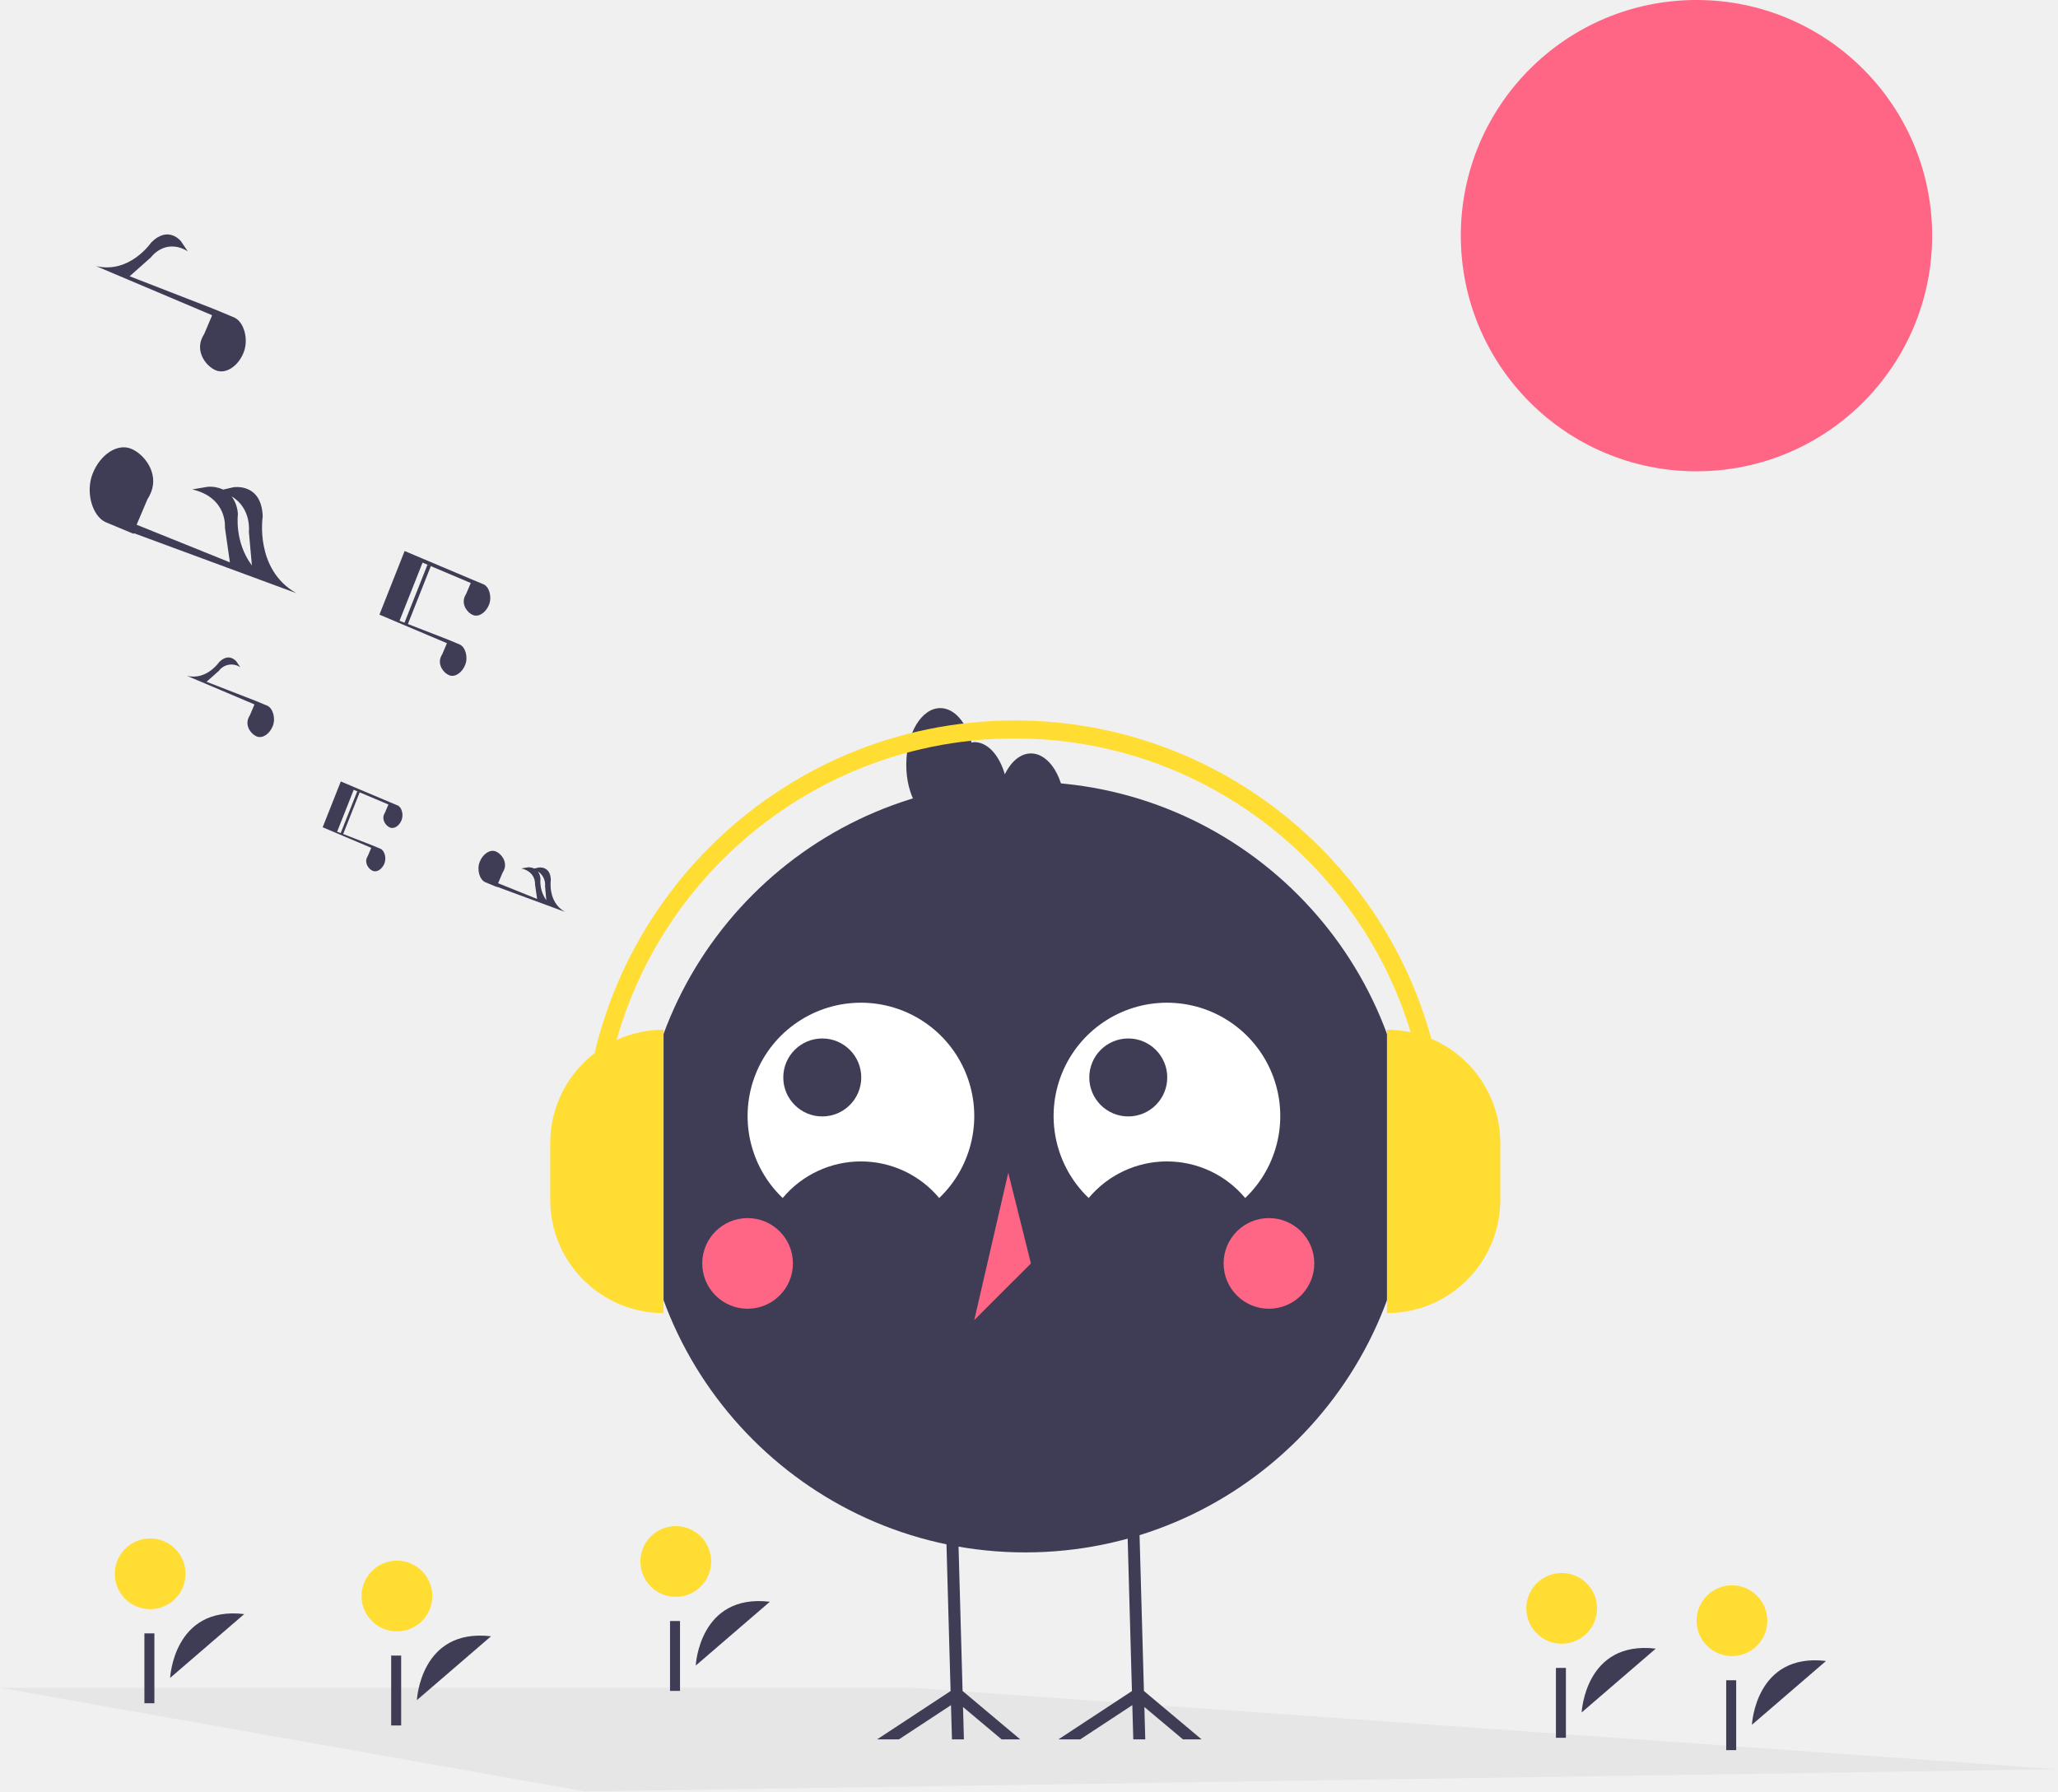
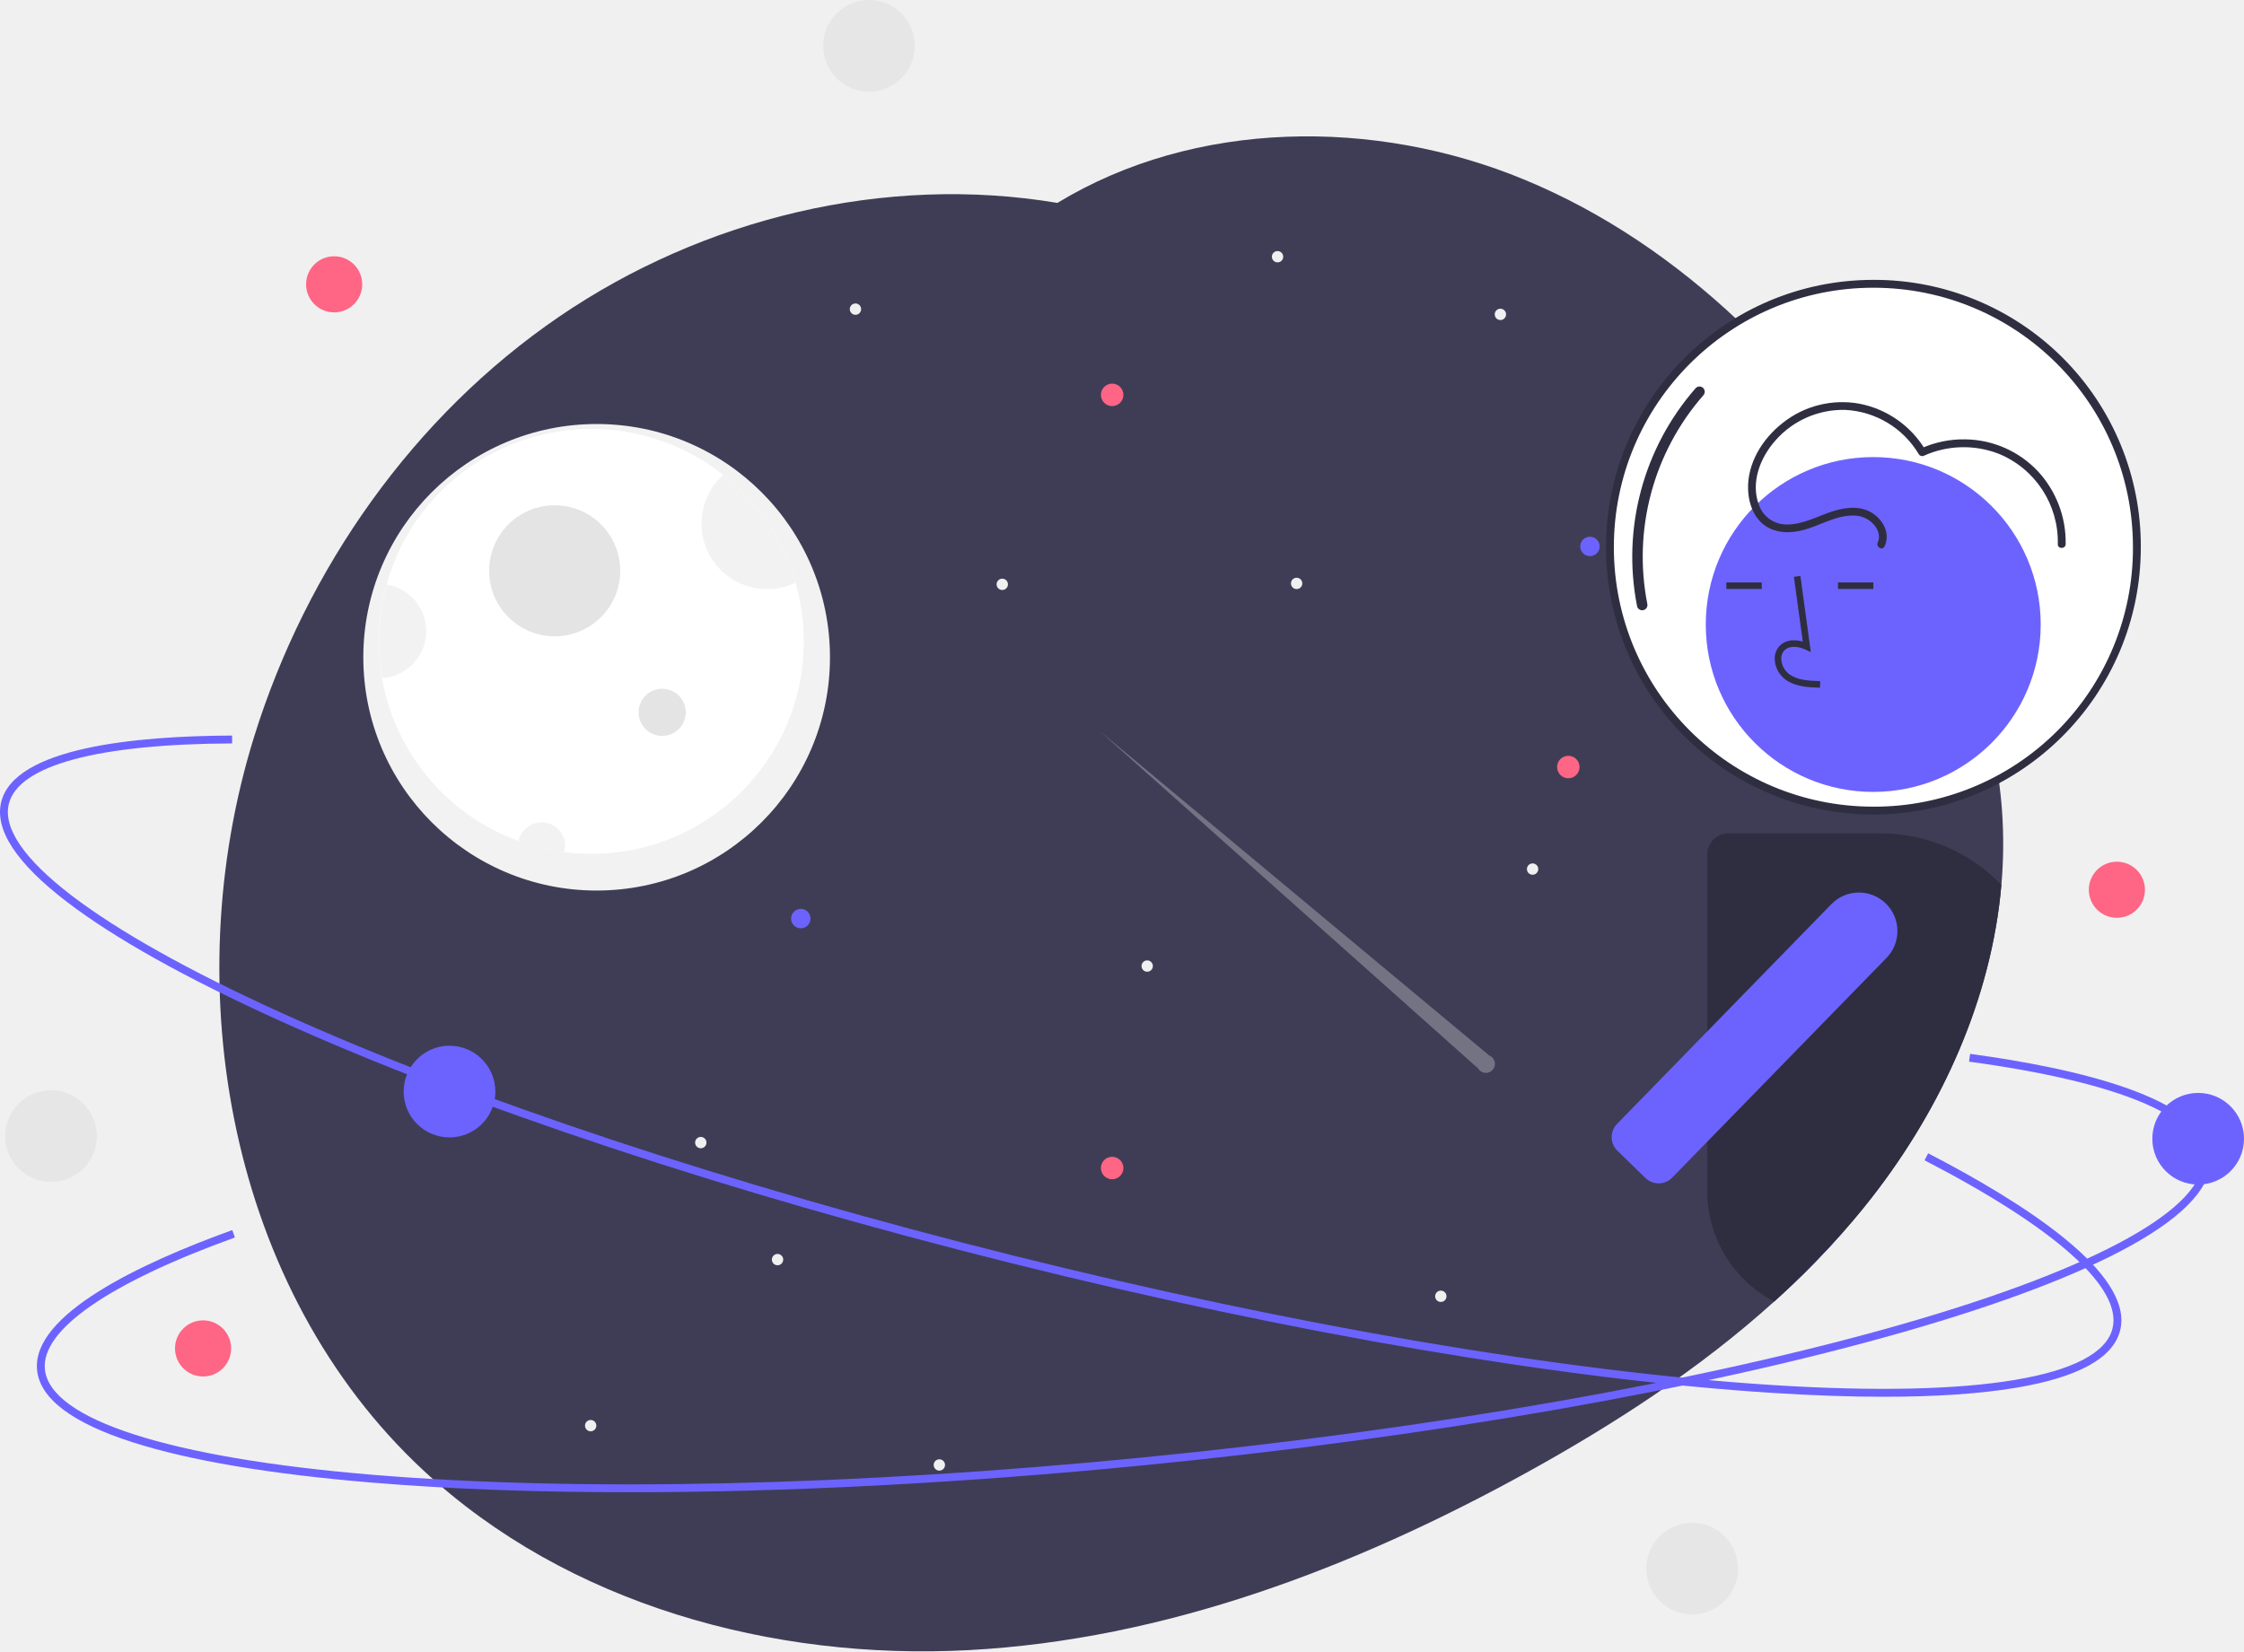
- <svg xmlns="http://www.w3.org/2000/svg" data-name="Layer 1" width="887.772" height="772.831" viewBox="0 0 887.772 772.831">
-   <polygon points="887.772 763.25 252.263 772.831 0 728.121 393.817 728.121 887.772 763.25" fill="#e6e6e6" />
-   <circle cx="731.822" cy="101.66" r="101.66" fill="#ff6584" />
-   <path d="M335.954,797.02s1.487-31.159,31.971-27.537" transform="translate(-156.1139 -63.58465)" fill="#3f3d56" />
-   <circle cx="171.227" cy="688.526" r="15.257" fill="#ffdd32" />
-   <rect x="168.744" y="714.218" width="4.307" height="30.147" fill="#3f3d56" />
-   <path d="M838.401,802.342s1.487-31.159,31.971-27.537" transform="translate(-156.1139 -63.58465)" fill="#3f3d56" />
-   <circle cx="673.673" cy="693.849" r="15.257" fill="#ffdd32" />
-   <rect x="671.191" y="719.541" width="4.307" height="30.147" fill="#3f3d56" />
-   <path d="M911.851,807.665s1.487-31.159,31.971-27.537" transform="translate(-156.1139 -63.58465)" fill="#3f3d56" />
-   <circle cx="747.124" cy="699.171" r="15.257" fill="#ffdd32" />
-   <rect x="744.642" y="724.863" width="4.307" height="30.147" fill="#3f3d56" />
-   <path d="M456.243,782.116s1.487-31.159,31.971-27.537" transform="translate(-156.1139 -63.58465)" fill="#3f3d56" />
-   <circle cx="291.516" cy="673.623" r="15.257" fill="#ffdd32" />
-   <rect x="289.033" y="699.315" width="4.307" height="30.147" fill="#3f3d56" />
-   <path d="M229.504,787.439s1.487-31.159,31.971-27.537" transform="translate(-156.1139 -63.58465)" fill="#3f3d56" />
-   <circle cx="64.776" cy="678.946" r="15.257" fill="#ffdd32" />
-   <rect x="62.294" y="704.638" width="4.307" height="30.147" fill="#3f3d56" />
-   <circle cx="442.277" cy="503.482" r="166.228" fill="#3f3d56" />
-   <path d="M493.74,580.41a43.988,43.988,0,0,1,67.519,0,48.891,48.891,0,1,0-67.519,0Z" transform="translate(-156.1139 -63.58465)" fill="#fff" />
-   <path d="M625.745,580.41a43.988,43.988,0,0,1,67.519,0,48.891,48.891,0,1,0-67.519,0Z" transform="translate(-156.1139 -63.58465)" fill="#fff" />
-   <circle cx="354.707" cy="464.814" r="16.818" fill="#3f3d56" />
-   <circle cx="486.707" cy="464.814" r="16.818" fill="#3f3d56" />
-   <circle cx="322.495" cy="545.039" r="19.556" fill="#ff6584" />
-   <circle cx="547.392" cy="545.039" r="19.556" fill="#ff6584" />
-   <polygon points="434.943 505.926 420.276 569.484 444.721 545.039 434.943 505.926" fill="#ff6584" />
-   <polygon points="510.307 750.38 493.655 736.404 494.043 750.38 488.871 750.38 488.458 735.602 465.975 750.38 456.563 750.38 488.29 729.526 487.061 685.737 486.143 652.666 491.302 652.524 492.233 685.737 493.461 729.487 518.348 750.38 510.307 750.38" fill="#3f3d56" />
-   <polygon points="432.076 750.38 415.424 736.404 415.812 750.38 410.654 750.38 410.24 735.602 387.757 750.38 378.345 750.38 410.059 729.526 408.831 685.737 407.913 652.666 413.084 652.524 414.015 685.737 415.23 729.487 440.118 750.38 432.076 750.38" fill="#3f3d56" />
-   <path d="M600.835,388.616c-4.561,0-8.585,3.543-11.275,8.985-2.371-8.183-7.353-13.874-13.17-13.874a8.847,8.847,0,0,0-1.174.197c-2.236-8.737-7.434-14.864-13.493-14.864-8.101,0-14.667,10.945-14.667,24.445s6.567,24.445,14.667,24.445a8.847,8.847,0,0,0,1.174-.197c2.236,8.737,7.434,14.864,13.493,14.864,4.561,0,8.585-3.543,11.275-8.985,2.371,8.183,7.353,13.874,13.17,13.874,8.101,0,14.667-10.945,14.667-24.445S608.936,388.616,600.835,388.616Z" transform="translate(-156.1139 -63.58465)" fill="#3f3d56" />
-   <path d="M393.474,507.833h0a48.891,48.891,0,0,1,48.891,48.891v24.445a48.891,48.891,0,0,1-48.891,48.891h0a0,0,0,0,1,0,0V507.833A0,0,0,0,1,393.474,507.833Z" transform="translate(679.7238 1074.308) rotate(180)" fill="#ffdd32" />
-   <path d="M598.303,444.248h0A48.891,48.891,0,0,1,647.194,493.139v24.445a48.891,48.891,0,0,1-48.891,48.891h0a0,0,0,0,1,0,0V444.248A0,0,0,0,1,598.303,444.248Z" fill="#ffdd32" />
-   <path d="M780.037,560.565H772.279c0-98.377-80.036-178.414-178.414-178.414-98.377,0-178.414,80.036-178.414,178.414H407.695c0-102.655,83.516-186.171,186.171-186.171C696.521,374.394,780.037,457.91,780.037,560.565Z" transform="translate(-156.1139 -63.58465)" fill="#ffdd32" />
-   <polygon points="131.69 367.997 131.69 367.997 131.69 367.997 131.69 367.997" fill="#3f3d56" />
-   <path d="M327.661,411.058l.001-.003-3.644-1.518-15.377-6.5-5.512-2.33-.423,1.068h0l-7.404,18.694L316.14,429.288l.109.099-1.404,3.311a5.862,5.862,0,0,0-.49.955c-.984,2.484.874,4.954,2.63,5.649s3.977-.754,4.961-3.237c.97-2.45.022-5.562-1.689-6.314l.002-.003-3.644-1.518-12.467-4.846,7.123-17.985-1.056-.418-7.126,17.992-1.542-.599,7.154-18.062.188.08,14.654,6.202.109.099-1.404,3.311a5.851,5.851,0,0,0-.49.955c-.984,2.484.874,4.954,2.63,5.649s3.977-.754,4.961-3.237C330.321,414.922,329.372,411.81,327.661,411.058Z" transform="translate(-156.1139 -63.58465)" fill="#3f3d56" />
-   <path d="M399.781,456.952c-7.564-4.325-6.05-13.815-6.05-13.815-.19-6.165-5.284-5.293-5.284-5.293l-1.854.423a5.629,5.629,0,0,0-2.757-.51l-2.82.475c6.421,1.509,5.894,6.881,5.894,6.881l.9,6.281-16.826-6.788,1.932-4.555a8.129,8.129,0,0,0,.68-1.327c1.366-3.449-1.214-6.881-3.653-7.846-2.439-.966-5.524,1.047-6.89,4.496-1.347,3.402-.03,7.725,2.346,8.769l-.002.004,5.062,2.108.038-.119Zm-8.544-11.036.54,6.012a13.867,13.867,0,0,1-2.526-9.207,5.823,5.823,0,0,0-1.127-3.225A6.831,6.831,0,0,1,391.237,445.916Z" transform="translate(-156.1139 -63.58465)" fill="#3f3d56" />
-   <path d="M271.433,368.041l.002-.004-5.062-2.108-21.154-8.223,5.339-4.75a6.744,6.744,0,0,1,9.217-1.51l-1.657-2.462s-3.115-4.124-7.475.239c0,0-5.395,7.953-13.869,5.926l28.94,12.249.152.138-1.95,4.598a8.124,8.124,0,0,0-.68,1.327c-1.366,3.449,1.214,6.88,3.653,7.846s5.524-1.047,6.89-4.496C275.127,373.407,273.81,369.085,271.433,368.041Z" transform="translate(-156.1139 -63.58465)" fill="#3f3d56" />
-   <path d="M348.88,341.126l-1.95,4.598a8.132,8.132,0,0,0-.68,1.327c-1.366,3.449,1.214,6.88,3.653,7.846s5.524-1.047,6.89-4.496c1.348-3.402.031-7.725-2.346-8.769l.002-.004-5.062-2.108-17.315-6.731,9.893-24.98-1.466-.581-9.897,24.989-2.141-.832,9.936-25.087.262.111,20.353,8.614.152.138L357.213,319.76a8.137,8.137,0,0,0-.68,1.327c-1.366,3.449,1.214,6.881,3.653,7.847s5.524-1.047,6.89-4.497c1.348-3.402.031-7.725-2.346-8.769l.002-.004-5.062-2.108L338.985,304.812h0l-.001-0-.671-.284-7.655-3.236-10.871,27.447,28.94,12.249Zm-18.809-38.351Z" transform="translate(-156.1139 -63.58465)" fill="#3f3d56" />
-   <path d="M257.167,200.556l.004-.007-8.713-3.629-36.416-14.156,9.191-8.177s6.114-8.483,15.866-2.599l-2.852-4.239s-5.362-7.099-12.868.412c0,0-9.287,13.691-23.874,10.201l49.819,21.086.262.237-3.357,7.916a14.005,14.005,0,0,0-1.171,2.285c-2.352,5.938,2.09,11.844,6.289,13.507s9.509-1.803,11.861-7.74C263.526,209.795,261.259,202.354,257.167,200.556Z" transform="translate(-156.1139 -63.58465)" fill="#3f3d56" />
-   <path d="M283.907,319.47c-18.085-10.34-14.466-33.03-14.466-33.03-.455-14.741-12.634-12.654-12.634-12.654l-4.432,1.011a13.458,13.458,0,0,0-6.591-1.219l-6.742,1.135c15.353,3.607,14.092,16.451,14.092,16.451l2.151,15.017-40.229-16.229,4.619-10.891a19.451,19.451,0,0,0,1.627-3.173c3.266-8.247-2.903-16.451-8.735-18.76s-13.207,2.504-16.474,10.751c-3.222,8.135-.073,18.469,5.61,20.966l-.005.01,12.102,5.04.09-.285Zm-20.429-26.386,1.295,14.424c-7.596-10.083-6.043-22.062-6.043-22.062a13.925,13.925,0,0,0-2.694-7.711C264.761,282.956,263.478,293.084,263.478,293.084Z" transform="translate(-156.1139 -63.58465)" fill="#3f3d56" />
+ <svg xmlns="http://www.w3.org/2000/svg" data-name="Layer 1" width="855.94" height="630.066" viewBox="0 0 855.94 630.066">
+   <path d="M935.432,472.558c-3.73,43.08-22.51,84.71-49.3,119.14q-1.68,2.16-3.4,4.28-3.87,4.77-7.94,9.36-4.98,5.655-10.25,11.05-4.29,4.44-8.78,8.69-3.465,3.315-7.01,6.5c-28.43,25.69-61.09,46.89-94.74,65.43-65.67,36.17-137.65,63.57-212.52,67.56-74.86,3.98-153.01-17.46-207.91-68.52-73.99-68.81-94.64-183.58-64.6-280.05,19.98-64.18,60.76-122.24,116.26-160.16,55.02-37.59,124.43-54.51,190.12-43.45,52.44-31.87,121.09-32.48,178.1-8.89,30.42,12.59,57.72,31.31,81.67,53.93a339.343,339.343,0,0,1,30.72,33.23q1.455,1.785,2.88,3.6,5.97,7.545,11.55,15.4,8.01,11.265,15.21,23.03c1.32,2.16,2.63,4.33,3.91,6.52.86,1.47,1.73,2.95,2.58,4.44a.298.298,0,0,1,.04.1c13.31,23.41,24.19,48.39,29.86,74.5,1,4.62,1.84,9.26,2.49,13.94v.01q.855,5.955,1.29,11.97A176.977,176.977,0,0,1,935.432,472.558Z" transform="translate(-172.0302 -134.967)" fill="#3f3d56" />
+   <path d="M740.074,537.684,591.612,414.006,735.84,542.638a3.442,3.442,0,1,0,4.234-4.954Z" transform="translate(-172.0302 -134.967)" fill="#f0f0f0" opacity="0.3" />
+   <circle cx="227.582" cy="250.781" r="89" fill="#f2f2f2" />
+   <path d="M478.612,379.748a80.994,80.994,0,0,1-81,81,81.572,81.572,0,0,1-27.8-4.9,81.055,81.055,0,1,1,108.8-76.1Z" transform="translate(-172.0302 -134.967)" fill="#fff" />
+   <circle cx="211.582" cy="217.781" r="25" fill="#e4e4e4" />
+   <path d="M475.452,357.278a25.001,25.001,0,0,1-27.6-41.08A81.053,81.053,0,0,1,475.452,357.278Z" transform="translate(-172.0302 -134.967)" fill="#f2f2f2" />
+   <circle cx="252.582" cy="271.781" r="9" fill="#e4e4e4" />
+   <path d="M387.612,457.748a9.046,9.046,0,0,1-.31,2.34,79.528,79.528,0,0,1-17.49-4.24,9.002,9.002,0,0,1,17.8,1.9Z" transform="translate(-172.0302 -134.967)" fill="#f2f2f2" />
+   <path d="M334.612,375.748a18.002,18.002,0,0,1-16.8,17.96,81.548,81.548,0,0,1,1.76-35.71A18,18,0,0,1,334.612,375.748Z" transform="translate(-172.0302 -134.967)" fill="#f2f2f2" />
+   <circle cx="606.457" cy="208.483" r="3.702" fill="#6c63ff" />
+   <circle cx="572.302" cy="119.949" r="2.163" fill="#f0f0f0" />
+   <circle cx="225.302" cy="543.949" r="2.163" fill="#f0f0f0" />
+   <circle cx="584.581" cy="331.594" r="2.163" fill="#f0f0f0" />
+   <circle cx="305.457" cy="350.483" r="3.702" fill="#6c63ff" />
+   <circle cx="171.457" cy="416.483" r="17.483" fill="#6c63ff" />
+   <circle cx="267.302" cy="435.949" r="2.163" fill="#f0f0f0" />
+   <circle cx="487.302" cy="97.949" r="2.163" fill="#f0f0f0" />
+   <circle cx="358.302" cy="558.949" r="2.163" fill="#f0f0f0" />
+   <circle cx="326.302" cy="117.949" r="2.163" fill="#f0f0f0" />
+   <circle cx="382.302" cy="222.949" r="2.163" fill="#f0f0f0" />
+   <circle cx="296.581" cy="480.594" r="2.163" fill="#f0f0f0" />
+   <circle cx="549.581" cy="494.594" r="2.163" fill="#f0f0f0" />
+   <circle cx="437.581" cy="368.594" r="2.163" fill="#f0f0f0" />
+   <circle cx="494.581" cy="222.594" r="2.163" fill="#f0f0f0" />
+   <circle cx="598.212" cy="292.655" r="4.289" fill="#ff6584" />
+   <circle cx="424.212" cy="150.655" r="4.289" fill="#ff6584" />
+   <circle cx="424.212" cy="445.655" r="4.289" fill="#ff6584" />
+   <path d="M863.452,605.338a7.694,7.694,0,0,0-7.39,5.58,7.39,7.39,0,0,0-.3,2.12v12.04q4.485-4.245,8.78-8.69,5.265-5.4,10.25-11.05Z" transform="translate(-172.0302 -134.967)" fill="#6c63ff" />
+   <path d="M890.681,667.898q-19.368,0-42.457-1.464c-79.614-5.056-182.738-22.633-290.376-49.492-107.638-26.859-206.93-59.794-279.585-92.734-35.393-16.047-62.556-31.236-80.735-45.147-19.247-14.727-27.666-27.564-25.024-38.153,5.148-20.629,50.731-25.142,88.064-25.295l.013,3c-51.268.21-81.514,8.387-85.166,23.022-4.652,18.64,33.287,47.741,104.087,79.841,72.496,32.868,171.605,65.739,279.073,92.557,107.467,26.816,210.401,44.363,289.84,49.408,77.579,4.928,124.743-2.938,129.395-21.578,3.862-15.477-21.598-38.275-71.689-64.198l1.379-2.664c36.397,18.836,78.646,45.852,73.222,67.589-2.643,10.589-16.105,17.965-40.015,21.923C927.076,666.767,910.335,667.898,890.681,667.898Z" transform="translate(-172.0302 -134.967)" fill="#6c63ff" />
+   <circle cx="714.582" cy="208.781" r="100.5" fill="#fff" />
+   <path d="M886.612,241.748a102,102,0,1,0,102,102A101.635,101.635,0,0,0,886.612,241.748Zm0,201a99,99,0,1,1,99-99A98.618,98.618,0,0,1,886.612,442.748Z" transform="translate(-172.0302 -134.967)" fill="#2f2e41" />
+   <path d="M798.417,367.818a2.001,2.001,0,0,1-1.957-1.598,97.669,97.669,0,0,1,22.341-83.135,2,2,0,0,1,2.986,2.661A93.597,93.597,0,0,0,800.378,365.415a2.002,2.002,0,0,1-1.961,2.403Z" transform="translate(-172.0302 -134.967)" fill="#2f2e41" />
+   <circle cx="714.519" cy="238.274" r="63.877" fill="#6c63ff" />
+   <path d="M866.248,397.357c-4.141-.115-9.294-.259-13.264-3.159a10.186,10.186,0,0,1-4.008-7.606,6.852,6.852,0,0,1,2.33-5.628c2.074-1.752,5.101-2.163,8.364-1.204l-3.381-24.706,2.482-.34,3.974,29.045-2.072-.951c-2.403-1.102-5.701-1.663-7.75.069a4.403,4.403,0,0,0-1.444,3.627,7.699,7.699,0,0,0,2.982,5.671c3.089,2.257,7.197,2.548,11.856,2.678Z" transform="translate(-172.0302 -134.967)" fill="#2f2e41" />
+   <rect x="658.495" y="222.218" width="13.491" height="2.505" fill="#2f2e41" />
+   <rect x="701.08" y="222.218" width="13.491" height="2.505" fill="#2f2e41" />
+   <path d="M889.232,452.908h-57.9a8.147,8.147,0,0,0-8.14,8.14v128.33a47.67,47.67,0,0,0,25.56,42.2q3.555-3.18,7.01-6.5,4.485-4.245,8.78-8.69,5.265-5.4,10.25-11.05,4.08-4.59,7.94-9.36,1.725-2.115,3.4-4.28c26.79-34.43,45.57-76.06,49.3-119.14A64.049,64.049,0,0,0,889.232,452.908Z" transform="translate(-172.0302 -134.967)" fill="#2f2e41" />
+   <path d="M891.342,479.688a14.611,14.611,0,0,0-10.43-4.17,14.465,14.465,0,0,0-9.16,3.36,13.123,13.123,0,0,0-1.17,1.07l-47.39,48.6-34.37,35.25a6.801,6.801,0,0,0-1.28,1.8,7.296,7.296,0,0,0-.77,3.32,7.168,7.168,0,0,0,2.18,5.07l1.35,1.32,9.8,9.55.01-.01a7.291,7.291,0,0,0,4.66,1.63,7.167,7.167,0,0,0,5.07-2.18l1.59-1.62,11.38-11.67.38-.39,68.41-70.16a14.691,14.691,0,0,0-.26-20.77Z" transform="translate(-172.0302 -134.967)" fill="#6c63ff" />
+   <path d="M890.862,343.44c2.112-4.467-.053-9.238-3.764-12.091-4.676-3.595-10.722-3.001-16.04-1.299-5.822,1.863-11.514,5.216-17.804,5.023a11.131,11.131,0,0,1-10.244-7.278c-3.369-8.639.436-18.295,6.3-24.847a34.268,34.268,0,0,1,26.544-11.586,34.65,34.65,0,0,1,28.068,16.903,1.541,1.541,0,0,0,2.052.538,36.882,36.882,0,0,1,28.394-.714,36.29,36.29,0,0,1,22.58,34.492c-.05,1.931,2.95,1.93,3,0a39.892,39.892,0,0,0-10.599-27.812,38.719,38.719,0,0,0-27.567-12.168,39.336,39.336,0,0,0-17.322,3.612l2.052.538a37.699,37.699,0,0,0-25.099-17.728,36.485,36.485,0,0,0-29.424,7.328c-7.702,6.027-13.538,15.38-13.175,25.411.157,4.34,1.447,8.796,4.461,12.031,3.86,4.143,9.622,4.859,14.946,3.798,7.076-1.411,13.535-6.064,20.911-5.921a10.212,10.212,0,0,1,7.642,3.445c1.625,1.833,2.604,4.47,1.497,6.811-.821,1.736,1.765,3.26,2.59,1.514Z" transform="translate(-172.0302 -134.967)" fill="#2f2e41" />
+   <path d="M412.094,704.323c-35.599.001-68.694-1.221-98.322-3.686-38.727-3.223-69.415-8.403-91.21-15.396-23.077-7.405-35.319-16.667-36.388-27.528-2.083-21.158,39.334-40.725,74.445-53.413l1.02,2.822c-48.217,17.424-73.957,35.286-72.479,50.298,1.882,19.119,47.392,33.781,124.862,40.228,79.325,6.601,183.717,4.262,293.947-6.59,110.23-10.849,213.076-28.906,289.591-50.846,74.726-21.426,116.505-44.68,114.623-63.799-1.562-15.874-33.203-28.793-89.092-36.379l.403-2.973c40.61,5.512,89.479,16.762,91.674,39.058,1.069,10.861-9.133,22.332-30.323,34.094-20.015,11.109-49.104,22.173-86.458,32.883-76.685,21.988-179.72,40.081-290.125,50.948C539.002,700.86,472.017,704.323,412.094,704.323Z" transform="translate(-172.0302 -134.967)" fill="#6c63ff" />
+   <circle cx="838.457" cy="434.483" r="17.483" fill="#6c63ff" />
+   <circle cx="331.457" cy="17.483" r="17.483" fill="#e6e6e6" />
+   <circle cx="19.457" cy="433.483" r="17.483" fill="#e6e6e6" />
+   <circle cx="127.457" cy="108.483" r="10.702" fill="#ff6584" />
+   <circle cx="77.457" cy="514.483" r="10.702" fill="#ff6584" />
+   <circle cx="807.457" cy="339.483" r="10.702" fill="#ff6584" />
+   <circle cx="645.457" cy="598.483" r="17.483" fill="#e6e6e6" />
</svg>
